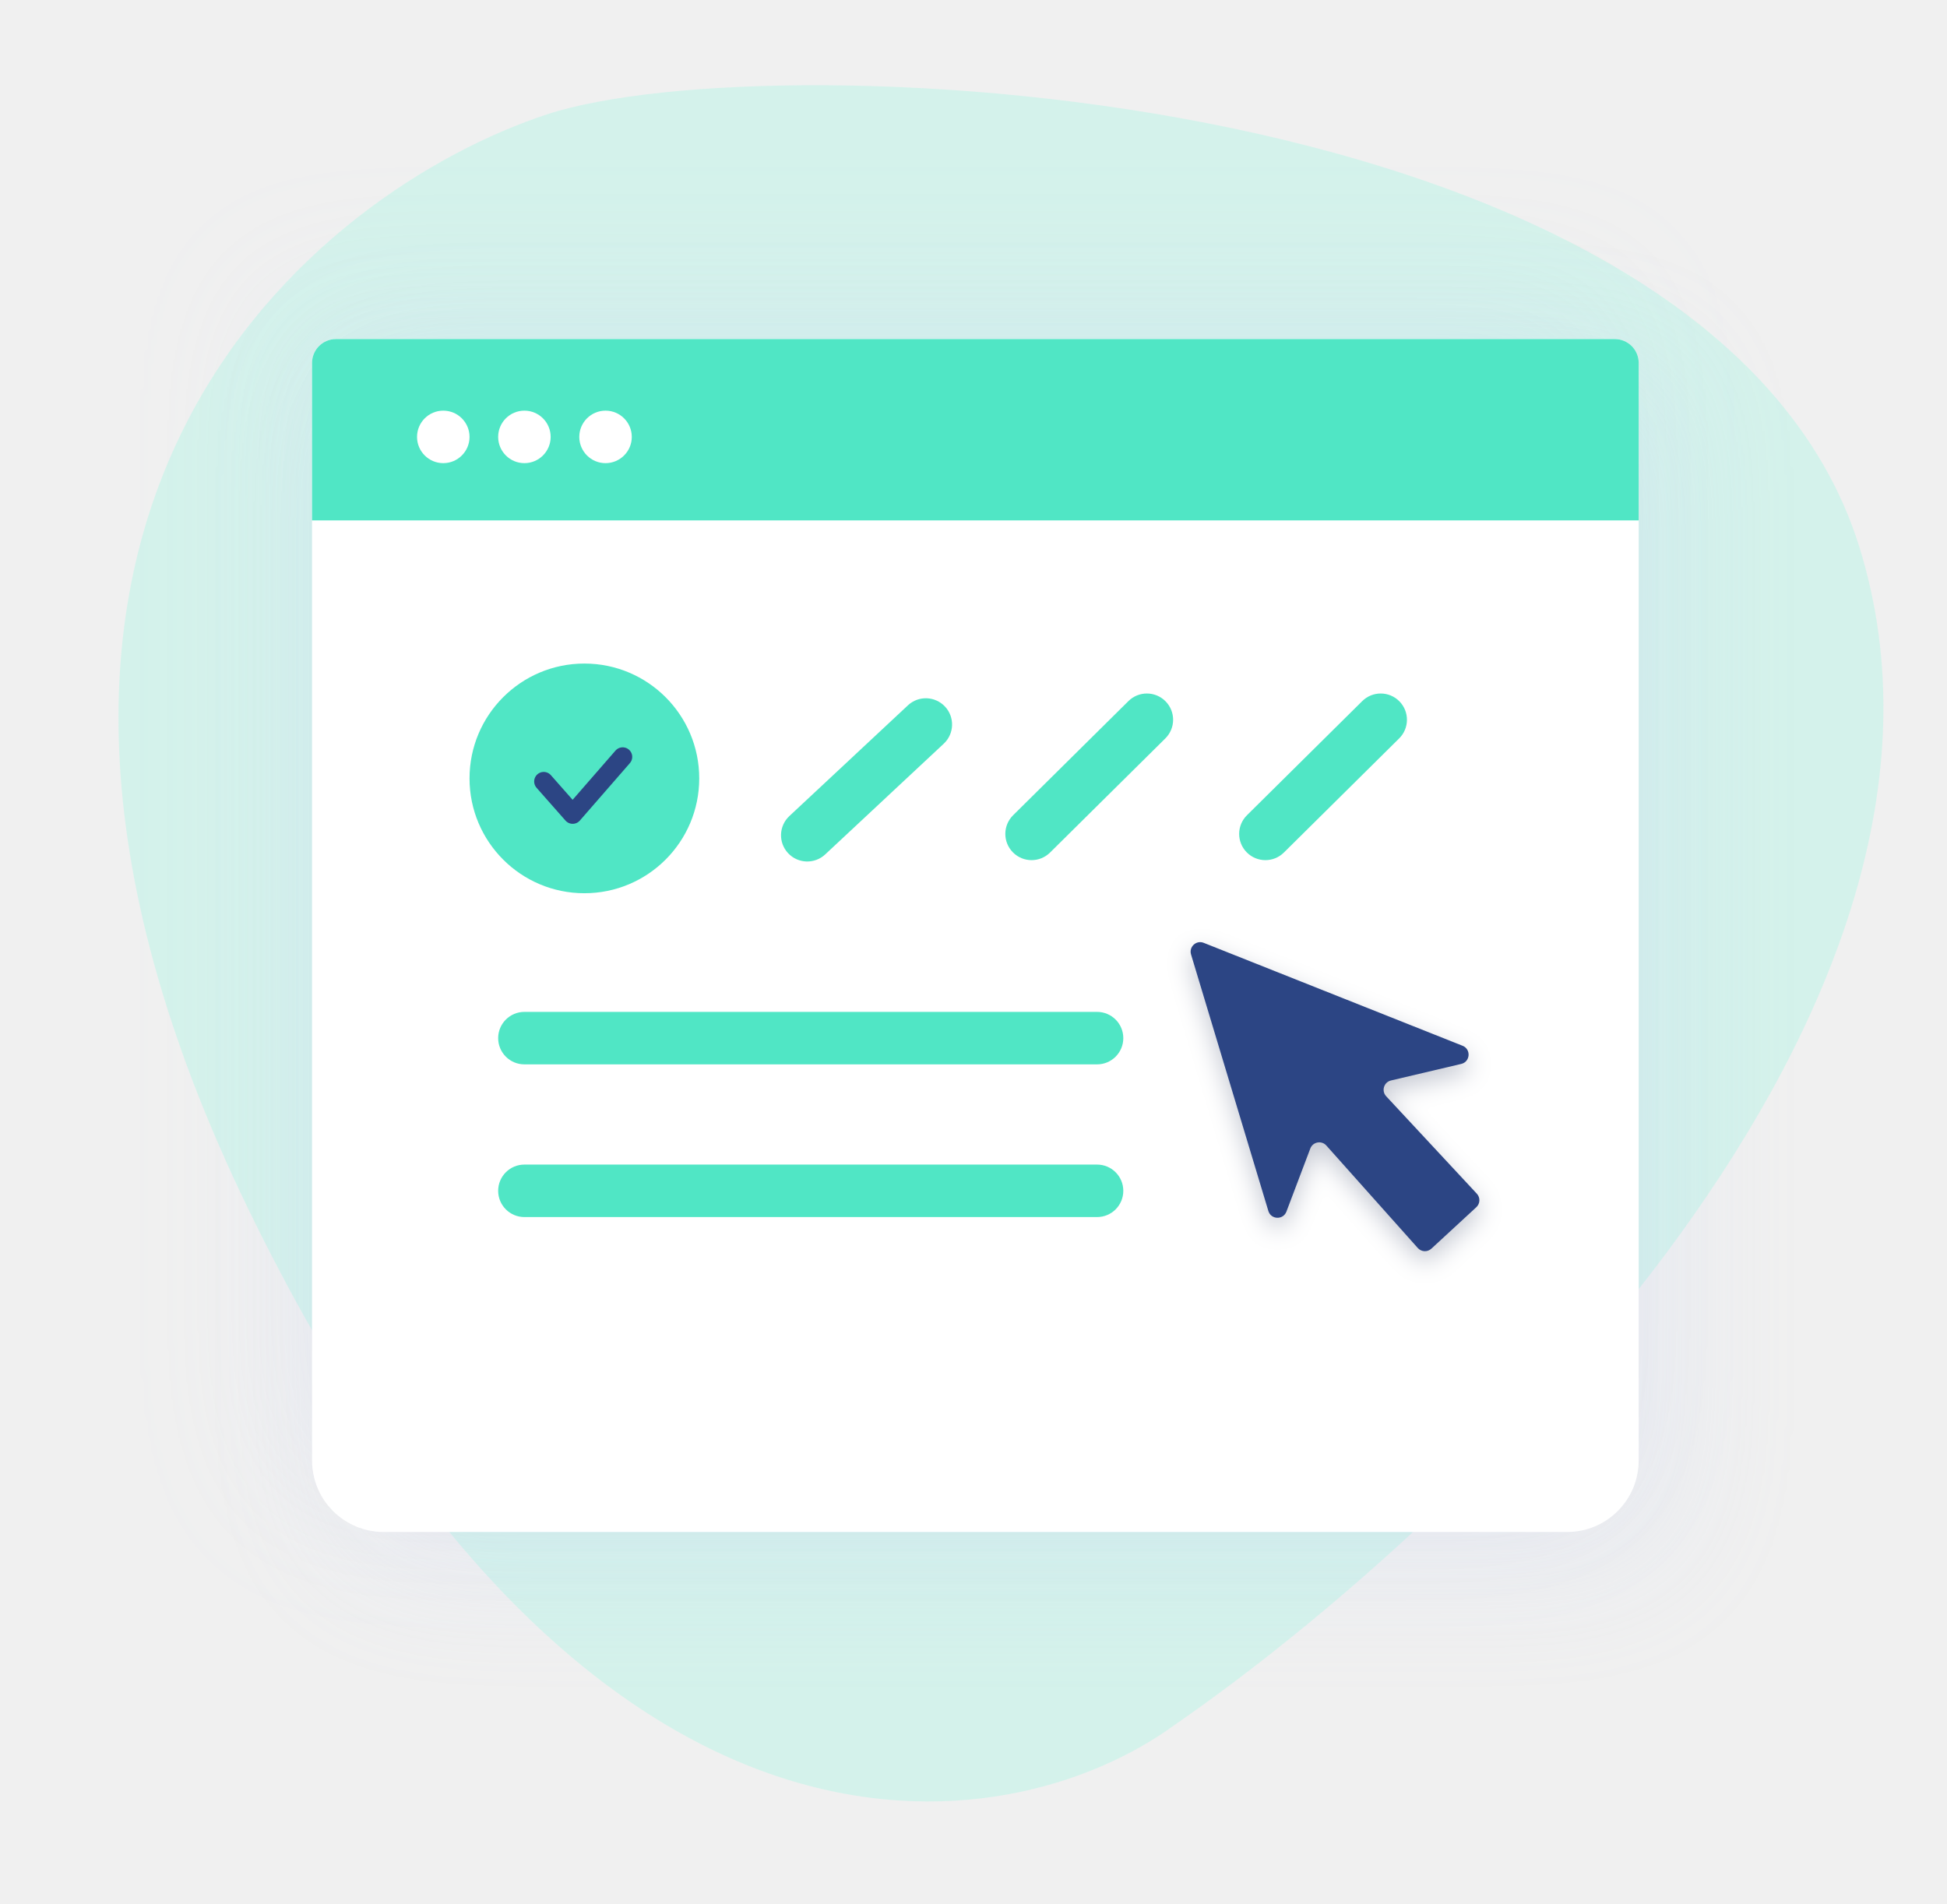
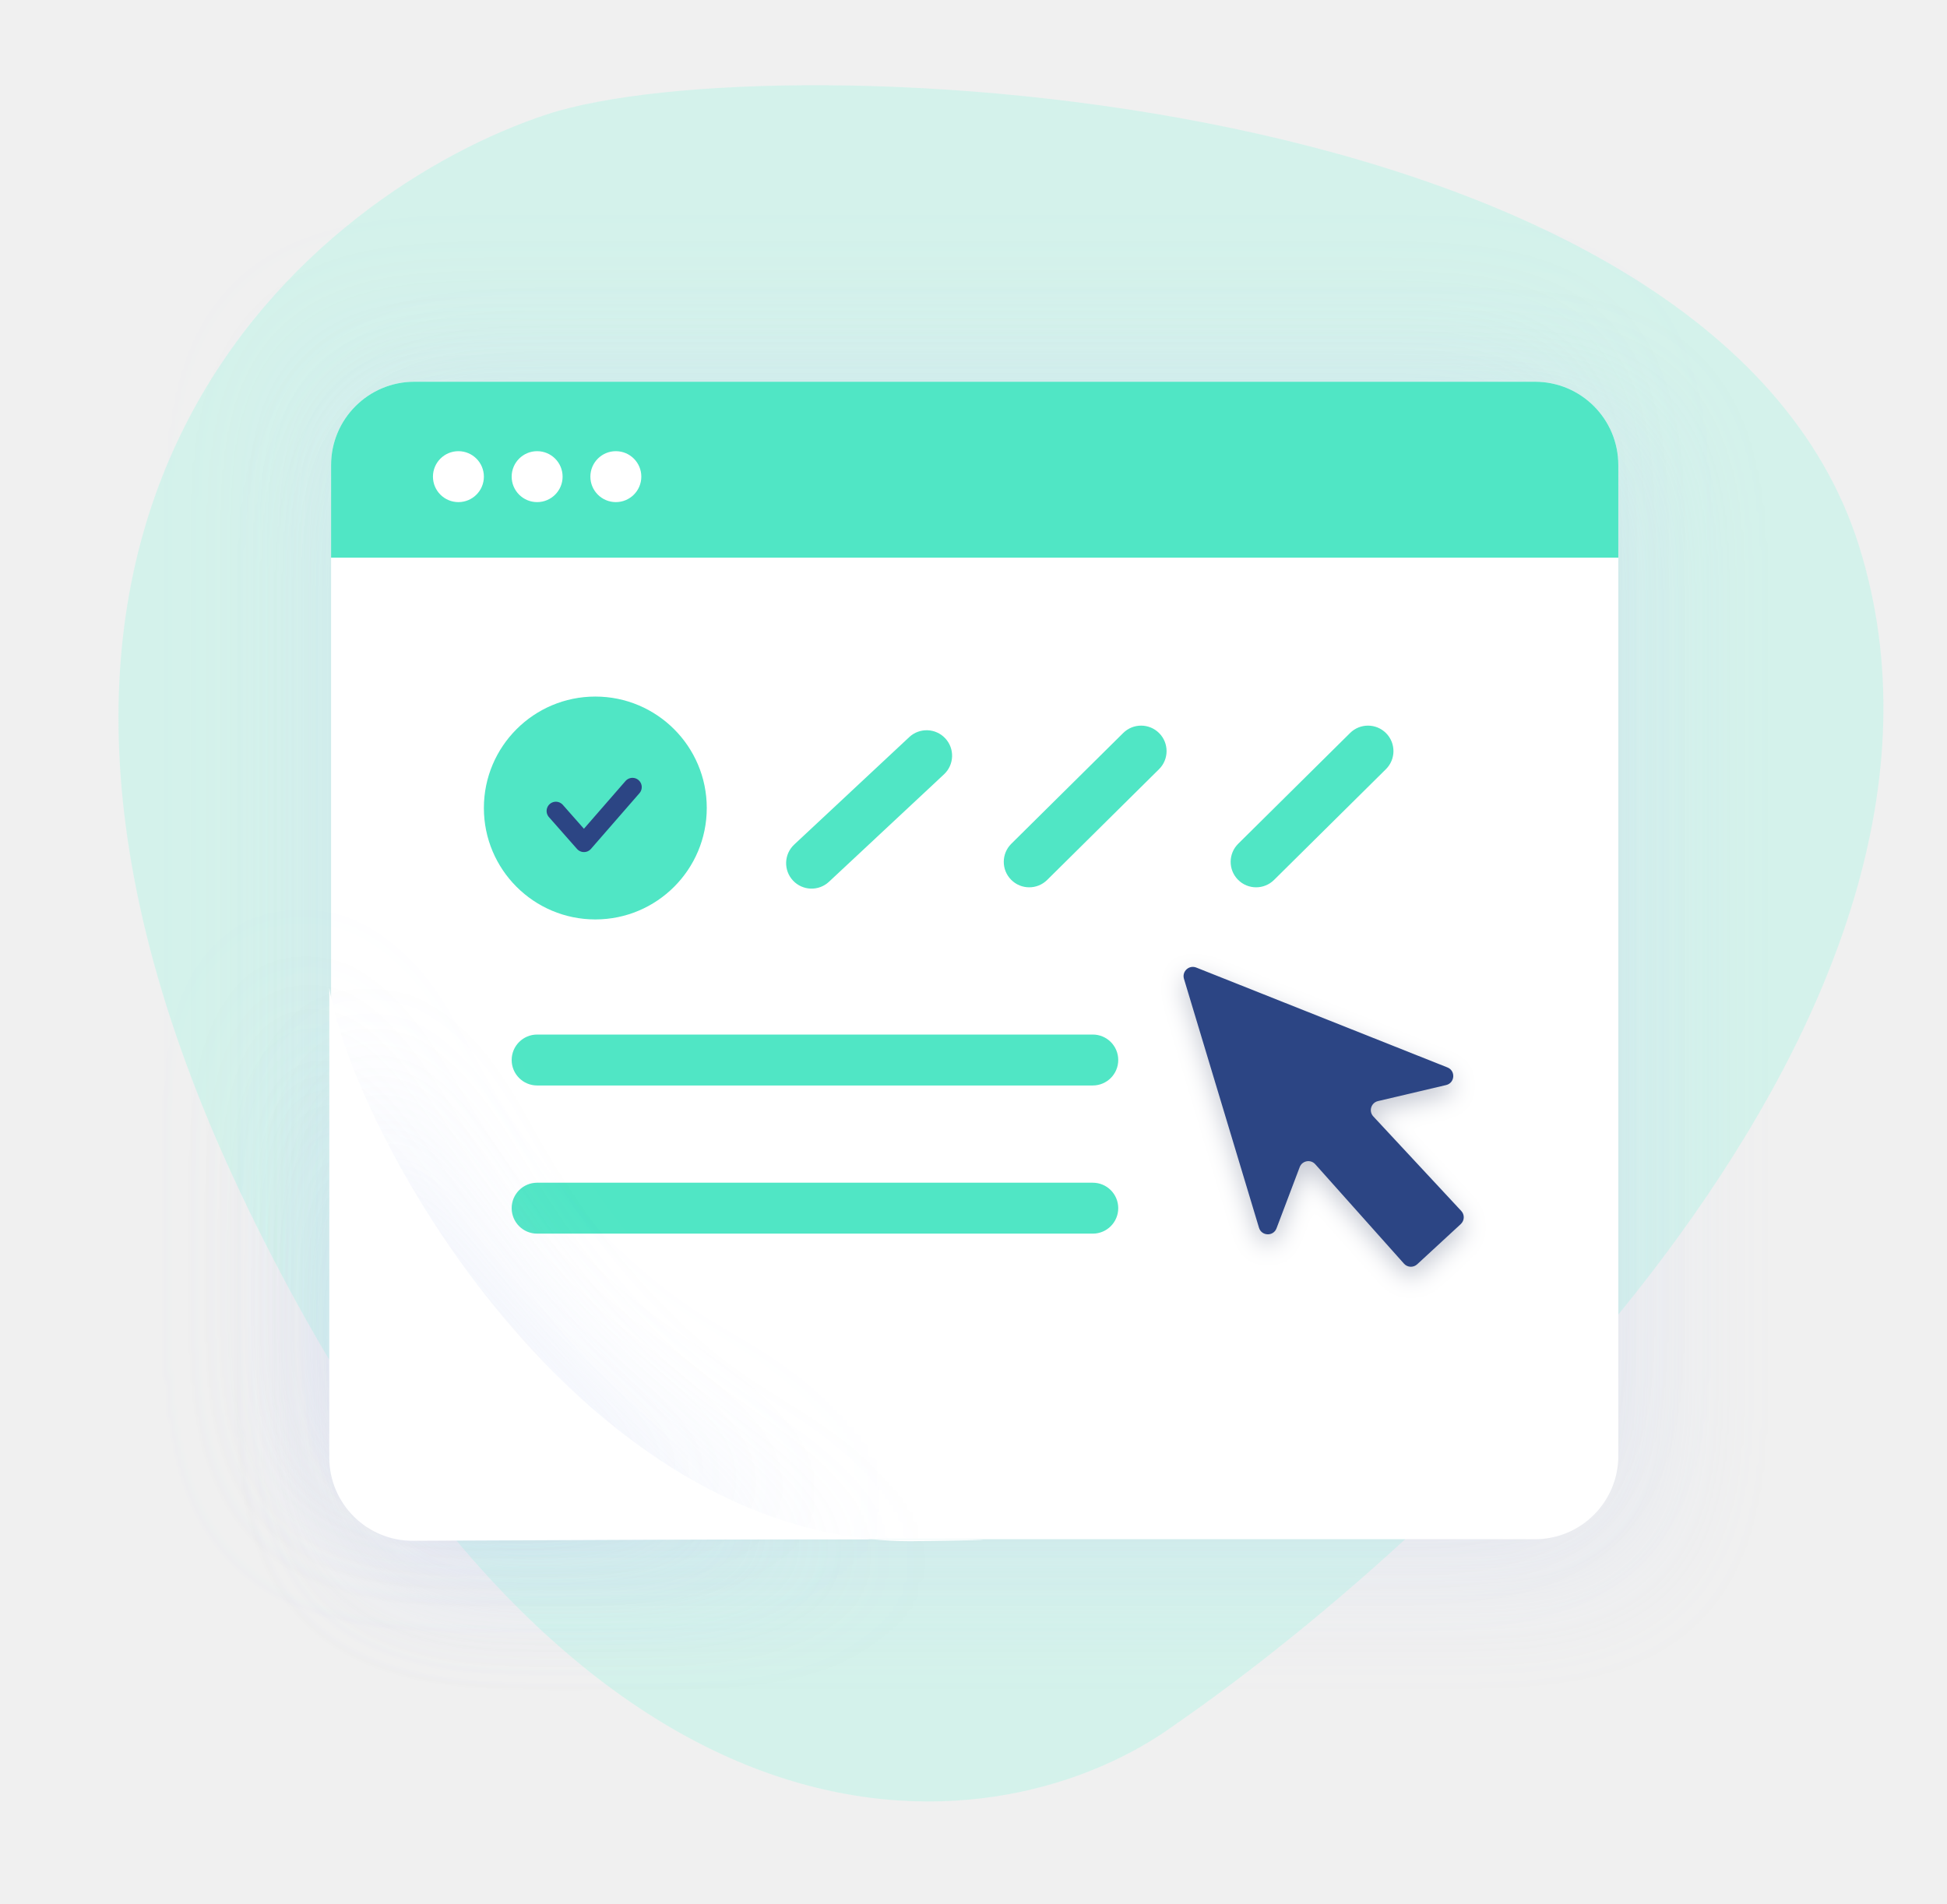
<svg xmlns="http://www.w3.org/2000/svg" width="408" height="399" viewBox="0 0 408 399" fill="none">
  <path d="M52.045 253.413C-19.476 106.049 67.229 39.605 114.547 23.989C161.866 8.374 359.278 17.231 389.616 114.57C419.954 211.909 306.574 319.773 246.092 361.538C211.21 386.899 123.566 400.778 52.045 253.413Z" fill="#95F9DF" fill-opacity="0.3" />
  <g filter="url(#filter0_dd)">
-     <path d="M65.392 76.062C65.392 73.3 67.63 71.062 70.392 71.062H338.392C341.153 71.062 343.392 73.3 343.392 76.062V306.062C343.392 314.346 336.676 321.062 328.392 321.062H80.392C72.107 321.062 65.392 314.346 65.392 306.062V76.062Z" fill="white" />
+     <path d="M69.38 97.465C69.38 87.82 77.199 80 86.845 80H321.658C331.304 80 339.123 87.82 339.123 97.465V305.109C339.123 314.755 331.304 322.575 321.658 322.575H86.845C77.199 322.575 69.38 314.755 69.38 305.109V97.465Z" fill="white" />
  </g>
-   <path d="M65.392 76.062C65.392 73.3 67.63 71.062 70.392 71.062H338.392C341.153 71.062 343.392 73.3 343.392 76.062V109.062H65.392V76.062Z" fill="#50E6C5" />
-   <rect x="104.392" y="212.062" width="131" height="11" rx="5.5" fill="#50E6C5" />
-   <rect width="45" height="11" rx="5.5" transform="matrix(0.730748 -0.682647 0.682646 0.73075 161.392 174.781)" fill="#50E6C5" />
-   <rect width="45" height="11" rx="5.5" transform="matrix(0.710613 -0.703583 0.703582 0.710614 208.392 174.723)" fill="#50E6C5" />
-   <rect width="45" height="11" rx="5.5" transform="matrix(0.710613 -0.703583 0.703582 0.710614 257.392 174.723)" fill="#50E6C5" />
-   <rect x="104.392" y="244.062" width="131" height="11" rx="5.5" fill="#50E6C5" />
+   <path d="M69.38 97.465C69.38 87.82 77.199 80 86.845 80H321.658C331.304 80 339.123 87.82 339.123 97.465V116.871H69.38V97.465Z" fill="#50E6C5" />
+   <rect x="107.222" y="216.812" width="127.109" height="10.673" rx="5.337" fill="#50E6C5" />
+   <rect width="43.663" height="10.673" rx="5.337" transform="matrix(0.730748 -0.682647 0.682646 0.73075 162.529 180.638)" fill="#50E6C5" />
+   <rect width="43.663" height="10.673" rx="5.337" transform="matrix(0.710613 -0.703583 0.703582 0.710614 208.133 180.582)" fill="#50E6C5" />
+   <rect width="43.663" height="10.673" rx="5.337" transform="matrix(0.710613 -0.703583 0.703582 0.710614 255.677 180.582)" fill="#50E6C5" />
+   <rect x="107.222" y="247.862" width="127.109" height="10.673" rx="5.337" fill="#50E6C5" />
  <g filter="url(#filter1_d)">
-     <path d="M265.789 253.786L249.587 200.028C249.104 198.425 250.686 196.974 252.241 197.592L306.486 219.163C308.304 219.886 308.11 222.52 306.206 222.968L291.484 226.436C289.99 226.787 289.433 228.621 290.478 229.745L309.475 250.165C310.23 250.976 310.181 252.246 309.367 252.997L299.951 261.683C299.129 262.441 297.846 262.378 297.102 261.545L277.942 240.072C276.942 238.952 275.111 239.292 274.579 240.696L269.574 253.917C268.897 255.704 266.34 255.616 265.789 253.786Z" fill="#2C4584" />
+     <path d="M263.825 257.297L248.105 205.136C247.636 203.581 249.171 202.173 250.68 202.773L303.314 223.703C305.078 224.404 304.889 226.96 303.042 227.395L288.757 230.759C287.308 231.101 286.767 232.88 287.781 233.97L306.214 253.784C306.946 254.571 306.899 255.803 306.109 256.532L296.973 264.96C296.176 265.695 294.931 265.635 294.209 264.826L275.617 243.991C274.647 242.904 272.87 243.234 272.354 244.596L267.498 257.424C266.842 259.158 264.36 259.073 263.825 257.297Z" fill="#2C4584" />
  </g>
-   <circle cx="92.892" cy="91.562" r="5.5" fill="white" />
-   <circle cx="109.892" cy="91.562" r="5.5" fill="white" />
-   <circle cx="126.892" cy="91.562" r="5.5" fill="white" />
-   <circle cx="122.459" cy="163.129" r="24.067" fill="#50E6C5" />
-   <path d="M113.938 163.774L120.004 170.65L130.484 158.617" stroke="#2C4584" stroke-width="4" stroke-linecap="round" stroke-linejoin="round" />
+   <circle cx="96.063" cy="99.891" r="5.337" fill="white" />
+   <circle cx="112.558" cy="99.891" r="5.337" fill="white" />
+   <circle cx="129.053" cy="99.891" r="5.337" fill="white" />
+   <circle cx="124.752" cy="169.333" r="23.353" fill="#50E6C5" />
+   <g filter="url(#filter2_dd)">
+     <path d="M69 207.049C74.278 237.474 118.147 316.088 182.586 322.574C206.559 322.555 216.61 322.658 190.773 323C188.009 322.99 185.28 322.845 182.586 322.574C157.444 322.594 116.988 322.749 86.558 322.904C76.871 322.953 69 315.117 69 305.43V207.049Z" fill="white" />
+   </g>
+   <path d="M116.484 169.958L122.371 176.631L132.539 164.954" stroke="#2C4584" stroke-width="3.881" stroke-linecap="round" stroke-linejoin="round" />
  <defs>
-     <filter id="filter0_dd" x="28.392" y="34.062" width="350" height="322" filterUnits="userSpaceOnUse" color-interpolation-filters="sRGB">
+     <filter id="filter0_dd" x="33.479" y="44.099" width="339.605" height="312.436" filterUnits="userSpaceOnUse" color-interpolation-filters="sRGB">
      <feFlood flood-opacity="0" result="BackgroundImageFix" />
      <feColorMatrix in="SourceAlpha" type="matrix" values="0 0 0 0 0 0 0 0 0 0 0 0 0 0 0 0 0 0 127 0" />
-       <feOffset dx="-8" dy="-8" />
-       <feGaussianBlur stdDeviation="14.5" />
+       <feOffset dx="-7.762" dy="-7.762" />
+       <feGaussianBlur stdDeviation="14.069" />
      <feColorMatrix type="matrix" values="0 0 0 0 0.76 0 0 0 0 0.81 0 0 0 0 0.944 0 0 0 0.109 0" />
      <feBlend mode="normal" in2="BackgroundImageFix" result="effect1_dropShadow" />
      <feColorMatrix in="SourceAlpha" type="matrix" values="0 0 0 0 0 0 0 0 0 0 0 0 0 0 0 0 0 0 127 0" />
-       <feOffset dx="6" dy="6" />
-       <feGaussianBlur stdDeviation="14.5" />
+       <feOffset dx="5.822" dy="5.822" />
+       <feGaussianBlur stdDeviation="14.069" />
      <feColorMatrix type="matrix" values="0 0 0 0 0.761 0 0 0 0 0.812 0 0 0 0 0.945 0 0 0 0.221 0" />
      <feBlend mode="normal" in2="effect1_dropShadow" result="effect2_dropShadow" />
      <feBlend mode="normal" in="SourceGraphic" in2="effect2_dropShadow" result="shape" />
    </filter>
-     <filter id="filter1_d" x="244.499" y="194.447" width="70.512" height="74.766" filterUnits="userSpaceOnUse" color-interpolation-filters="sRGB">
+     <filter id="filter1_d" x="243.167" y="199.72" width="68.418" height="72.546" filterUnits="userSpaceOnUse" color-interpolation-filters="sRGB">
      <feFlood flood-opacity="0" result="BackgroundImageFix" />
      <feColorMatrix in="SourceAlpha" type="matrix" values="0 0 0 0 0 0 0 0 0 0 0 0 0 0 0 0 0 0 127 0" />
-       <feOffset dy="2" />
-       <feGaussianBlur stdDeviation="2.5" />
+       <feOffset dy="1.941" />
+       <feGaussianBlur stdDeviation="2.426" />
      <feColorMatrix type="matrix" values="0 0 0 0 0.777 0 0 0 0 0.791 0 0 0 0 0.829 0 0 0 1 0" />
      <feBlend mode="normal" in2="BackgroundImageFix" result="effect1_dropShadow" />
      <feBlend mode="normal" in="SourceGraphic" in2="effect1_dropShadow" result="shape" />
    </filter>
+     <filter id="filter2_dd" x="33.099" y="171.148" width="206.83" height="185.812" filterUnits="userSpaceOnUse" color-interpolation-filters="sRGB">
+       <feFlood flood-opacity="0" result="BackgroundImageFix" />
+       <feColorMatrix in="SourceAlpha" type="matrix" values="0 0 0 0 0 0 0 0 0 0 0 0 0 0 0 0 0 0 127 0" />
+       <feOffset dx="-7.762" dy="-7.762" />
+       <feGaussianBlur stdDeviation="14.069" />
+       <feColorMatrix type="matrix" values="0 0 0 0 0.76 0 0 0 0 0.81 0 0 0 0 0.944 0 0 0 0.109 0" />
+       <feBlend mode="normal" in2="BackgroundImageFix" result="effect1_dropShadow" />
+       <feColorMatrix in="SourceAlpha" type="matrix" values="0 0 0 0 0 0 0 0 0 0 0 0 0 0 0 0 0 0 127 0" />
+       <feOffset dx="5.822" dy="5.822" />
+       <feGaussianBlur stdDeviation="14.069" />
+       <feColorMatrix type="matrix" values="0 0 0 0 0.761 0 0 0 0 0.812 0 0 0 0 0.945 0 0 0 0.221 0" />
+       <feBlend mode="normal" in2="effect1_dropShadow" result="effect2_dropShadow" />
+       <feBlend mode="normal" in="SourceGraphic" in2="effect2_dropShadow" result="shape" />
+     </filter>
  </defs>
</svg>
